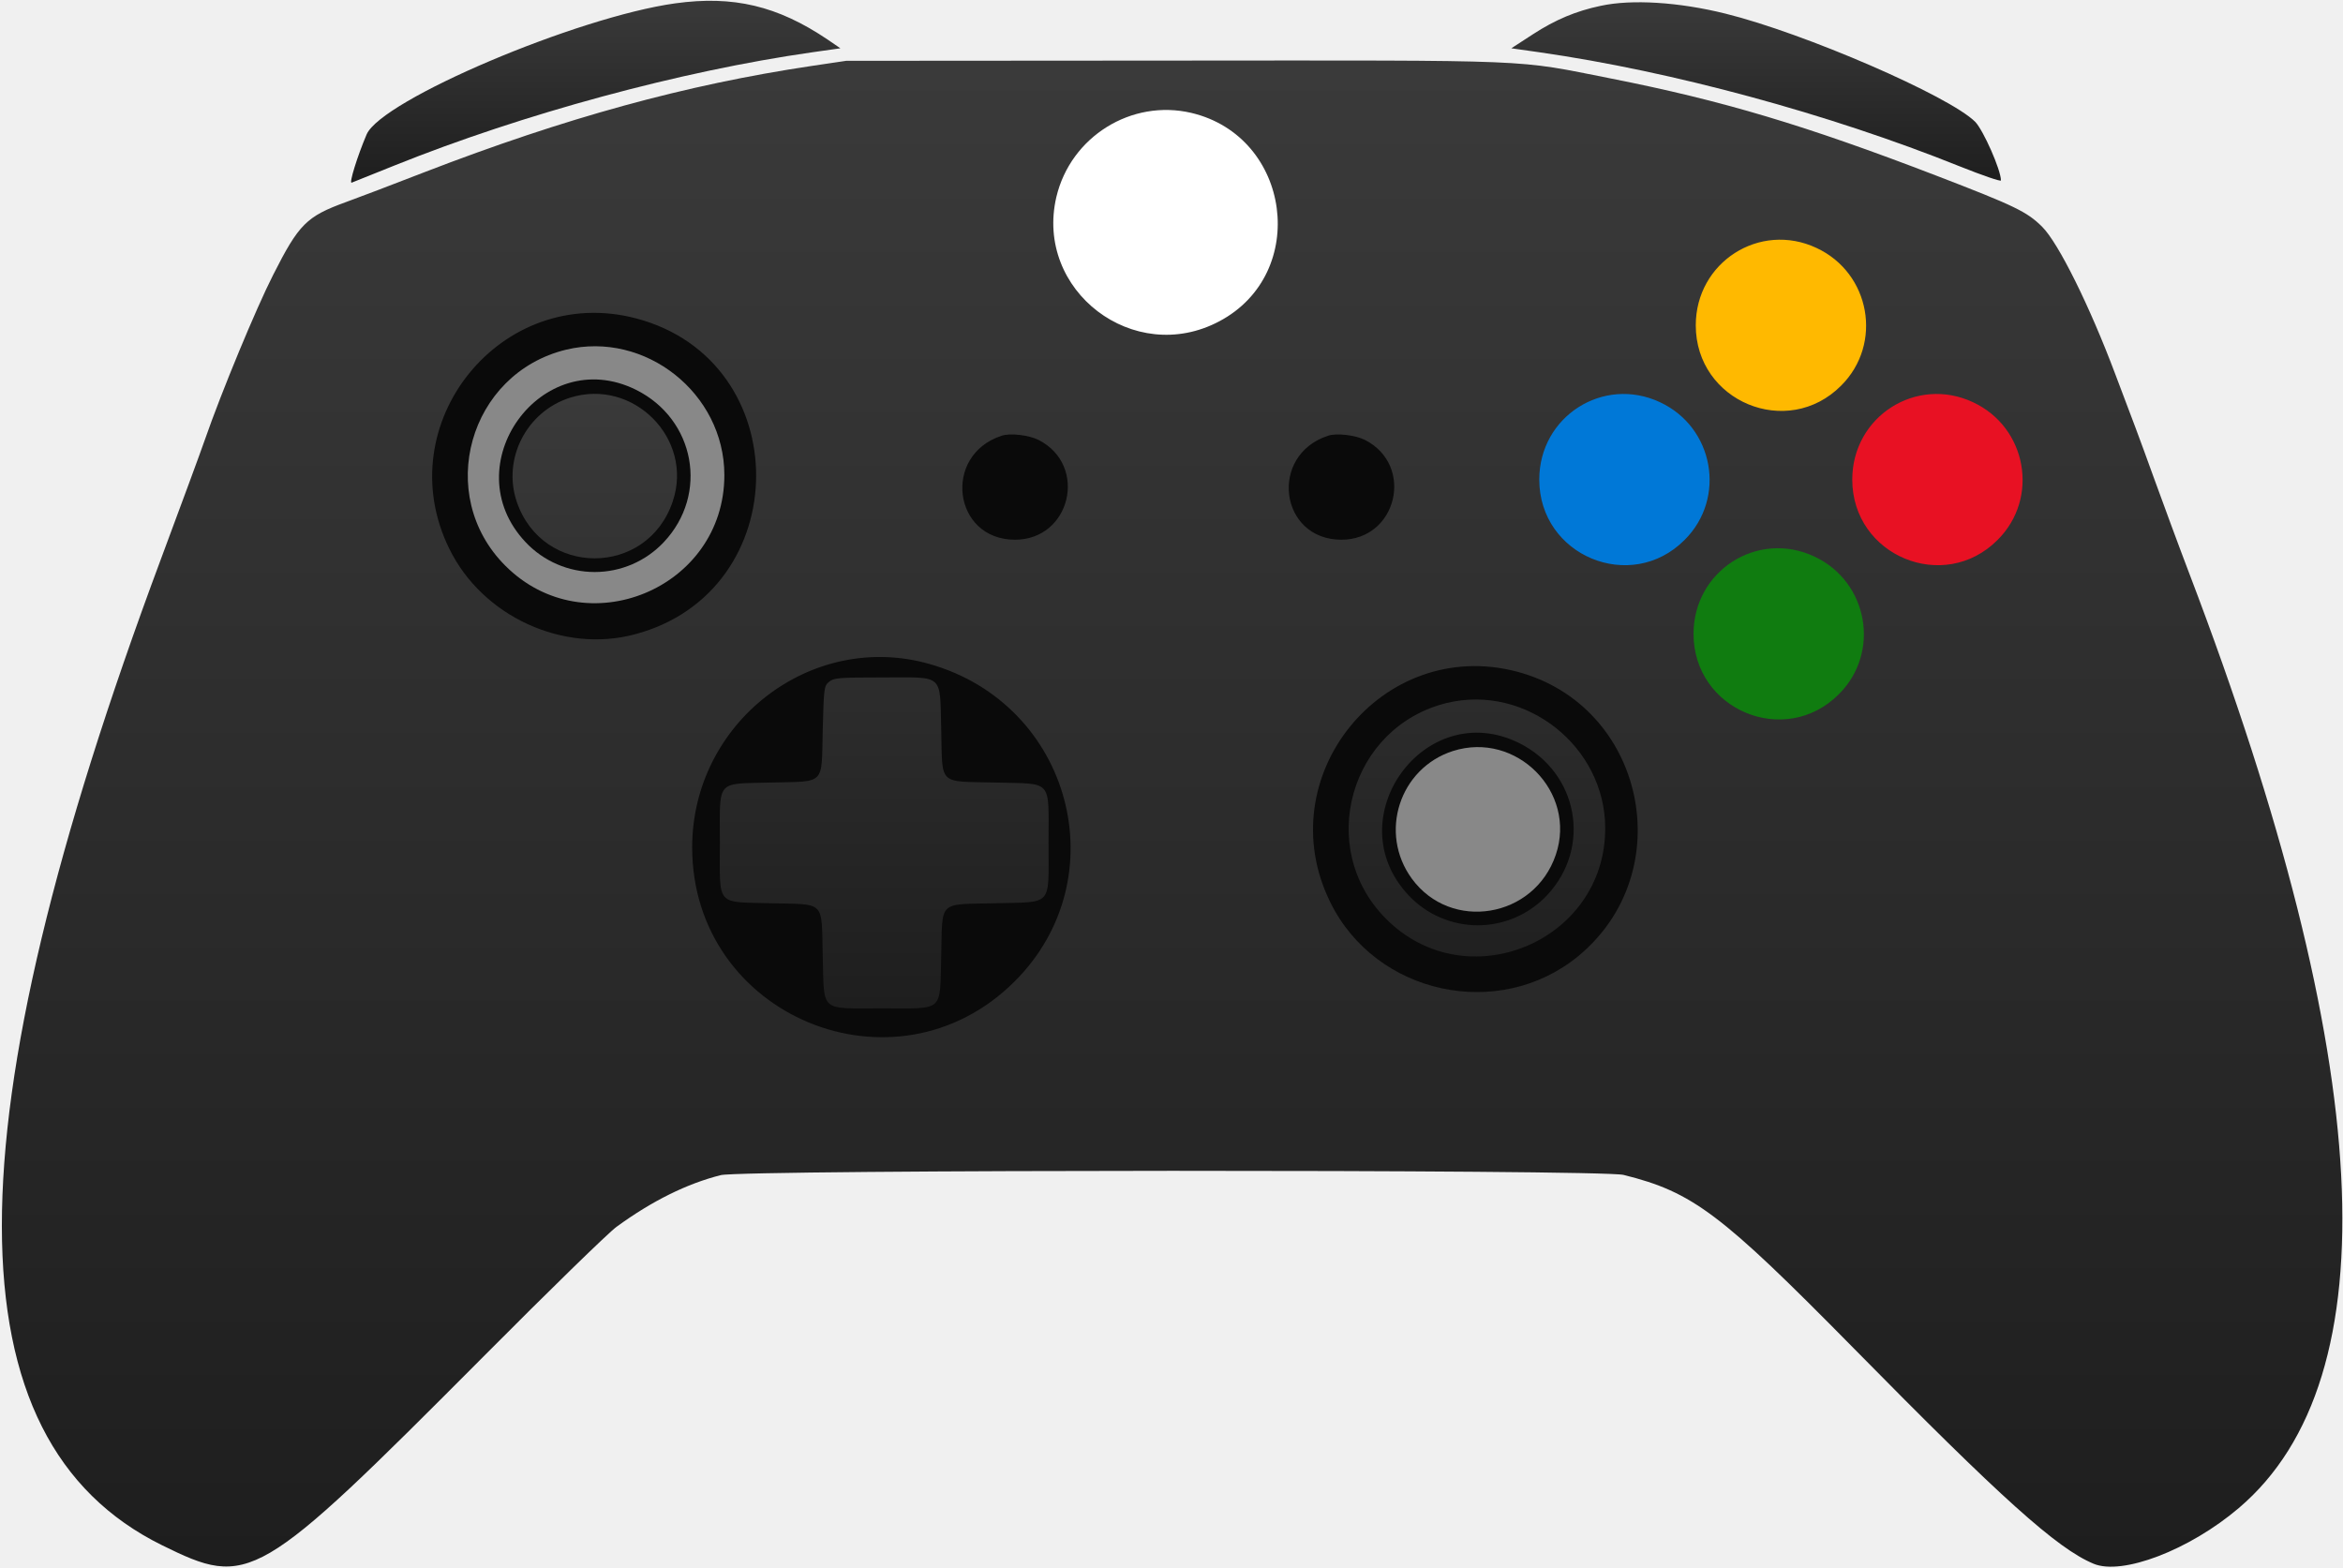
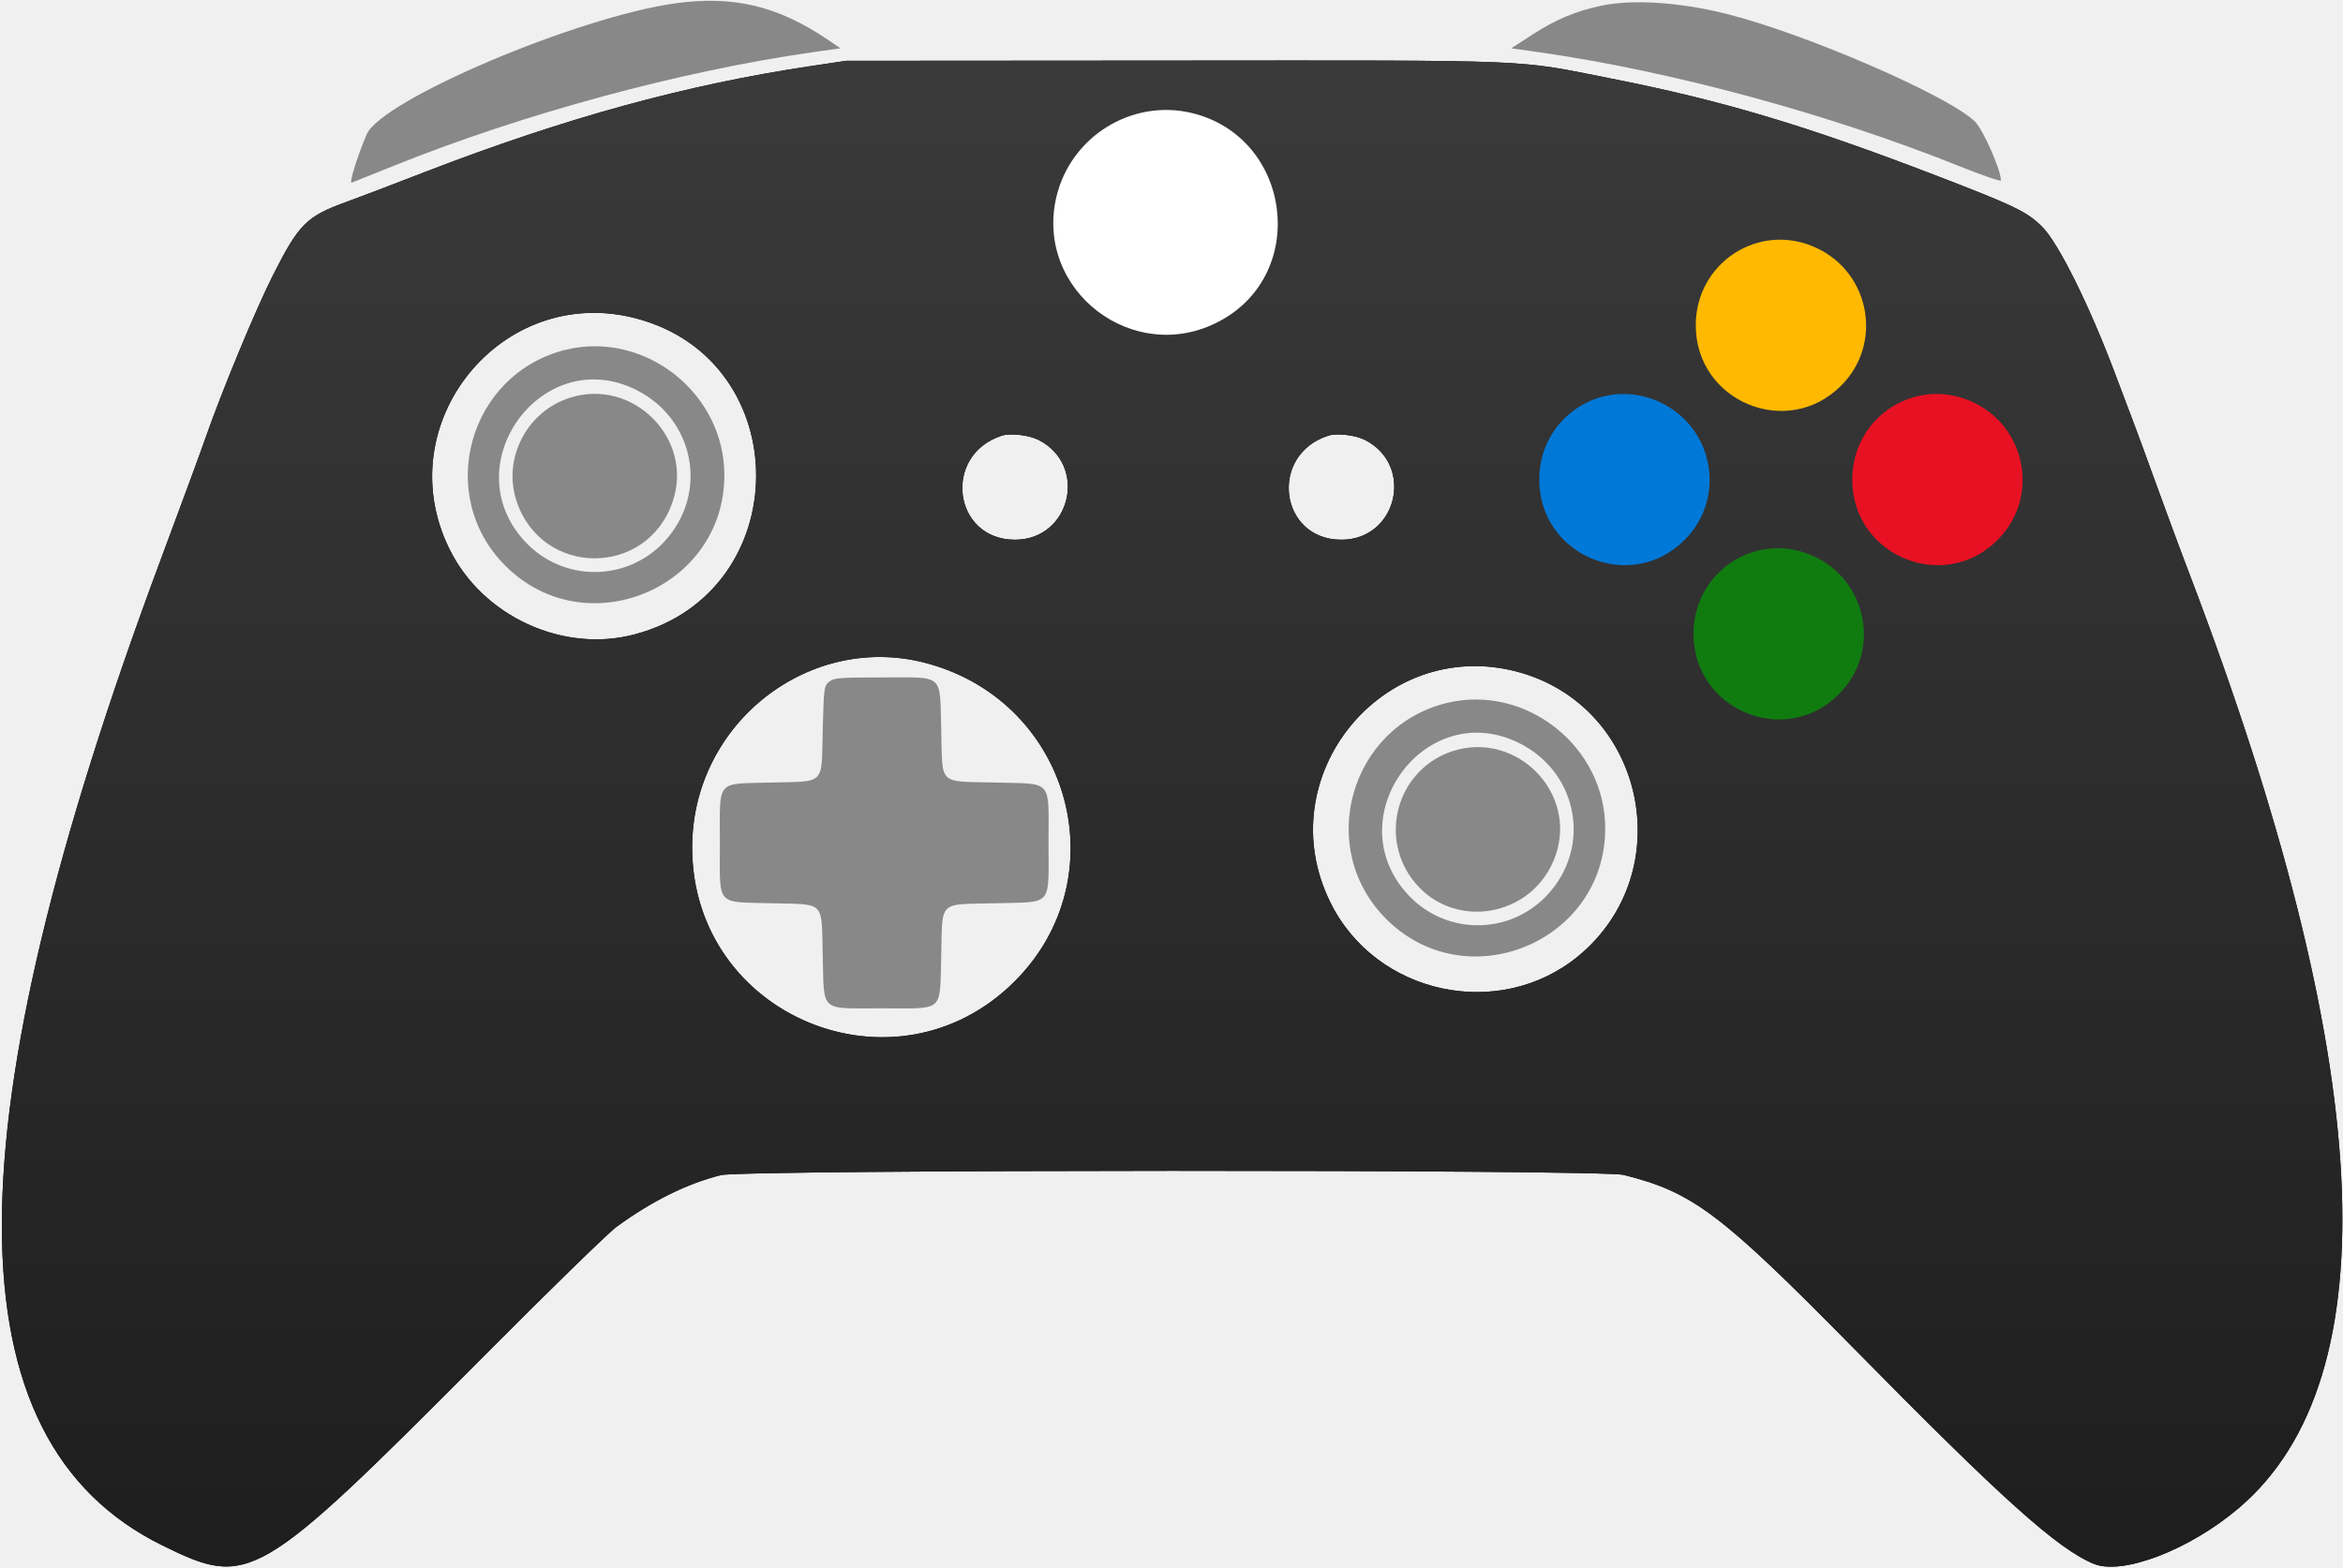
<svg xmlns="http://www.w3.org/2000/svg" width="1397.333" height="934.667" viewBox="0 0 1048 701">
  <defs>
-     <linearGradient id="a" x1="0" x2="0" y1="0" y2="1">
+     <linearGradient id="b" x1="0" x2="0" y1="0" y2="1">
      <stop offset="0%" stop-color="#3a3a3a" />
      <stop offset="100%" stop-color="#1e1e1e" />
    </linearGradient>
+     <clipPath id="a">
+       <path d="M302 1.5c-43.9 6.1-131.3 43.2-138 58.6-4.1 9.6-8 22.1-6.7 21.6 58.4-23.6 76.8-29.7 124.4-41.6 23.6-6 63.4-14.1 81.5-16.7l12.7-1.8-5.7-3.9C347.9 2.7 327.9-2 302 1.5" />
+       <path d="M716 2.6c-11 2.3-20.3 6.2-30.3 12.7l-9.7 6.3 12.7 1.8c57.8 8.3 127.4 27 183.1 49.1 12.7 5.1 23.2 8.8 23.2 8.1 0-4.6-7.9-22.5-11.5-26.1C871.9 42.9 807 14.8 771.8 6.1 750.9.9 729.8-.4 716 2.6" />
+       <path d="M363 29.5C306.7 37.9 252.9 52.7 189.9 77c-14.1 5.5-30 11.5-35.2 13.4-11.4 4.1-16.2 7-21.1 12.8-7.7 8.9-29.2 56.8-41.9 93.3C89.8 202 80.9 226.1 72 250c-95.4 255.8-94.9 394.6 1.5 441.6 38.1 18.6 41.8 16.5 142.5-84.6 29.4-29.6 56.3-55.8 59.8-58.3 15.9-11.6 31.5-19.3 46.6-23.1 10.1-2.5 393.8-2.6 403.8-.1 30.9 7.7 43.6 17.3 102.2 76.9 66.3 67.4 91.7 90.2 108 97 12.8 5.4 42.9-6.1 65-24.9 63-53.4 61.7-179-3.8-367.5-2.6-7.4-5.8-16.7-7.1-20.5-1.4-3.9-6.3-17.1-11-29.5s-11.7-31.3-15.6-42c-3.8-10.7-7.5-20.6-8-22-.6-1.4-3.7-9.5-6.9-18-14-37.6-27.6-65.6-35.5-73.5-6.8-6.8-12.2-9.4-47.3-22.9C807.4 56 770.6 45 720.5 35.1c-43.5-8.6-30.8-8.1-195.7-8l-146.3.1z" />
+     </clipPath>
  </defs>
-   <circle cx="521" cy="99" r="58.1" fill="#0a0a0a" />
-   <circle cx="796" cy="145" r="44.3" fill="#0a0a0a" />
-   <rect width="160.6" height="160.6" x="185.2" y="132.2" fill="#0a0a0a" rx="24.1" />
-   <rect width="94.6" height="94.6" x="218.2" y="165.2" fill="#0a0a0a" rx="14.2" />
-   <circle cx="726" cy="214" r="44.3" fill="#0a0a0a" />
-   <circle cx="866" cy="214" r="44.3" fill="#0a0a0a" />
-   <circle cx="453.5" cy="217.5" r="27.6" fill="#0a0a0a" />
-   <circle cx="599.5" cy="217.5" r="27.6" fill="#0a0a0a" />
-   <circle cx="795" cy="283" r="44.3" fill="#0a0a0a" />
-   <rect width="187" height="187" x="300" y="285" fill="#0a0a0a" rx="28.1" />
-   <rect width="160.6" height="160.6" x="579.2" y="290.2" fill="#0a0a0a" rx="24.1" />
-   <rect width="94.6" height="94.6" x="613.2" y="323.2" fill="#0a0a0a" rx="14.2" />
-   <circle cx="796" cy="145" r="44.3" fill="#ffb900" />
-   <circle cx="726" cy="214" r="44.3" fill="#0078d7" />
-   <circle cx="866" cy="214" r="44.3" fill="#e81123" />
-   <circle cx="795" cy="283" r="44.3" fill="#107c10" />
-   <circle cx="521" cy="99" r="58.1" fill="#fff" />
-   <path fill="url(#a)" d="M302 1.5c-43.9 6.1-131.3 43.2-138 58.6-4.1 9.6-8 22.1-6.7 21.6.7-.3 9.3-3.7 19.2-7.7C234 50.9 304.4 31.8 363.2 23.4l12.7-1.8-5.7-3.9C347.8 2.6 328-2.1 302 1.5m414 1.1c-11 2.3-20.3 6.2-30.3 12.7l-9.7 6.3 12.7 1.8c59.2 8.5 129.3 27.5 187.6 50.9 10.5 4.2 18.7 7 18.7 6.4 0-4.7-7.9-22.5-11.5-26.2C871.9 42.9 807 14.8 771.8 6.1 750.9.9 729.8-.4 716 2.6" />
-   <path fill="url(#a)" d="M363 29.5C306.7 37.9 252.9 52.7 189.9 77c-14.1 5.5-30 11.5-35.2 13.4-17.6 6.4-21 9.8-32.5 32.5-7.6 14.9-23.1 52.3-30.5 73.6C89.8 202 80.9 226.1 72 250c-95 254.7-94.9 394 .4 441.1 39.2 19.3 42.4 17.5 143.6-84.1 29.4-29.6 56.3-55.8 59.8-58.3 15.9-11.6 31.5-19.3 46.6-23.1 10.1-2.5 393.8-2.6 403.8-.1 31 7.7 43.5 17.2 102.8 77.4 66.1 67.2 91.1 89.7 107.4 96.5 12.8 5.4 42.9-6.1 65-24.9 68.4-58.1 61-199.9-22-417.6-4.7-12.3-11.8-31.6-15.9-42.9-6.9-19.1-9.3-25.4-17.3-46.5-11.6-30.9-25.5-58.8-32.7-66-6.8-6.8-12.2-9.4-47.3-22.9C807.4 56 770.6 45 720.5 35.1c-43.5-8.6-30.8-8.1-195.7-8l-146.3.1zm169.9 21c44.7 10.6 52.9 71.8 12.5 93.2-38.2 20.3-82.7-13.7-72.9-55.6 6.4-27 33.6-43.9 60.4-37.6m279.6 60.4c24.1 11.2 29.8 42.9 11 61.6-24 24.1-65 7.1-65-27 0-28.2 28.6-46.5 54-34.6m-528 31.5c71.9 18.9 71.5 122.2-.5 141.3-32.1 8.6-68.2-8-83-38.2-27.6-56 23.3-118.9 83.5-103.1m458 37.5c24.1 11.2 29.8 42.9 11 61.6-24 24.1-65 7.1-65-27 0-28.2 28.6-46.5 54-34.6m140 0c24.1 11.2 29.8 42.9 11 61.6-24 24.1-65 7.1-65-27 0-28.2 28.6-46.5 54-34.6m-417.9 16.9c22.2 11.4 14.3 44.6-10.6 44.6-27.7 0-32.6-37.8-6-46.5 3.8-1.3 12.3-.3 16.6 1.9m146 0c22.2 11.4 14.3 44.6-10.6 44.6-27.7 0-32.6-37.8-6-46.5 3.8-1.3 12.3-.3 16.6 1.9m200.9 52.1c24.1 11.2 29.8 42.9 11 61.6-24 24.1-65 7.1-65-27 0-28.2 28.6-46.5 54-34.6M415.8 297c63.4 18 84.3 95.7 38.1 141.9-53.4 53.4-144.3 15.7-144.3-59.9 0-55.9 53.3-97.1 106.2-82m262.7 3.4c57.2 15.1 73.2 89.4 27.5 127.2-35.5 29.2-90.7 17.3-111-24.1-27.6-56 23.3-118.9 83.5-103.1" />
-   <path fill="url(#a)" d="M254.9 177.9c-19.4 6.2-30.2 27.3-23.8 46.4 11.4 33.9 58.4 33.9 69.8 0 9.5-28.1-17.7-55.4-46-46.4m116 127c-2.3 1.9-2.4 2.4-2.9 21.5-.6 25.1 1.5 23-23.1 23.6-25 .7-22.9-1.8-22.9 27s-2.1 26.3 22.9 27c24.6.6 22.5-1.5 23.1 23.6.7 25.5-1.7 23.4 26.5 23.4s25.8 2.1 26.5-23.4c.6-25.2-1.7-23 24.1-23.6 26.1-.7 23.9 1.9 23.9-27s2.2-26.3-23.9-27c-25.8-.6-23.5 1.6-24.1-23.6-.7-25.5 1.7-23.4-26.5-23.4-19.4 0-21.5.2-23.6 1.9m276.3 9.5c-43.5 10.6-58.8 65-27.2 96.6 35.9 36 98 10.3 98-40.5 0-36.6-35.4-64.6-70.8-56.1m32.2 17.9c26.6 13.2 32.7 46.8 12.5 68.2a42.436 42.436 0 0 1-61.8 0c-32.4-34.3 7.1-89 49.3-68.2" />
-   <path fill="#888" d="M253.2 156.4c-43.5 10.6-58.8 65-27.2 96.6 35.9 36 98 10.3 98-40.5 0-36.6-35.4-64.6-70.8-56.1m31.2 17.9c26.6 13.2 32.7 46.8 12.5 68.2a42.436 42.436 0 0 1-61.8 0c-32.4-34.3 7.1-89 49.3-68.2M649.9 335.9c-24 7.7-33.3 36.7-18.4 57.1 17.5 23.9 54.8 17.7 64.4-10.7 9.5-28.1-17.7-55.4-46-46.4" />
+   <path fill="#0a0a0a" d="M363 29.5C306.7 37.9 252.9 52.7 189.9 77c-14.1 5.5-30 11.5-35.2 13.4-17.6 6.4-21 9.8-32.5 32.5-7.6 14.9-23.1 52.3-30.5 73.6C89.8 202 80.9 226.1 72 250c-95 254.7-94.9 394 .4 441.1 39.2 19.3 42.4 17.5 143.6-84.1 29.4-29.6 56.3-55.8 59.8-58.3 15.9-11.6 31.5-19.3 46.6-23.1 10.1-2.5 393.8-2.6 403.8-.1 31 7.7 43.5 17.2 102.8 77.4 66.1 67.2 91.1 89.7 107.4 96.5 12.8 5.4 42.9-6.1 65-24.9 68.4-58.1 61-199.9-22-417.6-4.7-12.3-11.8-31.6-15.9-42.9-6.9-19.1-9.3-25.4-17.3-46.5-11.6-30.9-25.5-58.8-32.7-66-6.8-6.8-12.2-9.4-47.3-22.9C807.4 56 770.6 45 720.5 35.1c-43.5-8.6-30.8-8.1-195.7-8l-146.3.1zm169.9 21c44.7 10.6 52.9 71.8 12.5 93.2-38.2 20.3-82.7-13.7-72.9-55.6 6.4-27 33.6-43.9 60.4-37.6m279.6 60.4c24.1 11.2 29.8 42.9 11 61.6-24 24.1-65 7.1-65-27 0-28.2 28.6-46.5 54-34.6m-528 31.5c71.9 18.9 71.5 122.2-.5 141.3-32.1 8.6-68.2-8-83-38.2-27.6-56 23.3-118.9 83.5-103.1m458 37.5c24.1 11.2 29.8 42.9 11 61.6-24 24.1-65 7.1-65-27 0-28.2 28.6-46.5 54-34.6m140 0c24.1 11.2 29.8 42.9 11 61.6-24 24.1-65 7.1-65-27 0-28.2 28.6-46.5 54-34.6m-417.9 16.9c22.2 11.4 14.3 44.6-10.6 44.6-27.7 0-32.6-37.8-6-46.5 3.8-1.3 12.3-.3 16.6 1.9m146 0c22.2 11.4 14.3 44.6-10.6 44.6-27.7 0-32.6-37.8-6-46.5 3.8-1.3 12.3-.3 16.6 1.9m200.9 52.1c24.1 11.2 29.8 42.9 11 61.6-24 24.1-65 7.1-65-27 0-28.2 28.6-46.5 54-34.6M415.8 297c63.4 18 84.3 95.7 38.1 141.9-53.4 53.4-144.3 15.7-144.3-59.9 0-55.9 53.3-97.1 106.2-82m262.7 3.4c57.2 15.1 73.2 89.4 27.5 127.2-35.5 29.2-90.7 17.3-111-24.1-27.6-56 23.3-118.9 83.5-103.1" />
+   <g clip-path="url(#a)">
+     <circle cx="796" cy="145" r="46.2" fill="#ffb900" />
+     <circle cx="726" cy="214" r="46.2" fill="#0078d7" />
+     <circle cx="866" cy="214" r="46.2" fill="#e81123" />
+     <circle cx="795" cy="283" r="46.2" fill="#107c10" />
+     <circle cx="521" cy="99" r="60.6" fill="#fff" />
+   </g>
+   <path fill="url(#b)" d="M363 29.5C306.7 37.9 252.9 52.7 189.9 77c-14.1 5.5-30 11.5-35.2 13.4-17.6 6.4-21 9.8-32.5 32.5-7.6 14.9-23.1 52.3-30.5 73.6C89.8 202 80.9 226.1 72 250c-95 254.7-94.9 394 .4 441.1 39.2 19.3 42.4 17.5 143.6-84.1 29.4-29.6 56.3-55.8 59.8-58.3 15.9-11.6 31.5-19.3 46.6-23.1 10.1-2.5 393.8-2.6 403.8-.1 31 7.7 43.5 17.2 102.8 77.4 66.1 67.2 91.1 89.7 107.4 96.5 12.8 5.4 42.9-6.1 65-24.9 68.4-58.1 61-199.9-22-417.6-4.7-12.3-11.8-31.6-15.9-42.9-6.9-19.1-9.3-25.4-17.3-46.5-11.6-30.9-25.5-58.8-32.7-66-6.8-6.8-12.2-9.4-47.3-22.9C807.4 56 770.6 45 720.5 35.1c-43.5-8.6-30.8-8.1-195.7-8l-146.3.1zm169.9 21c44.7 10.6 52.9 71.8 12.5 93.2-38.2 20.3-82.7-13.7-72.9-55.6 6.4-27 33.6-43.9 60.4-37.6m279.6 60.4c24.1 11.2 29.8 42.9 11 61.6-24 24.1-65 7.1-65-27 0-28.2 28.6-46.5 54-34.6m-528 31.5c71.9 18.9 71.5 122.2-.5 141.3-32.1 8.6-68.2-8-83-38.2-27.6-56 23.3-118.9 83.5-103.1m458 37.5c24.1 11.2 29.8 42.9 11 61.6-24 24.1-65 7.1-65-27 0-28.2 28.6-46.5 54-34.6m140 0c24.1 11.2 29.8 42.9 11 61.6-24 24.1-65 7.1-65-27 0-28.2 28.6-46.5 54-34.6m-417.9 16.9c22.2 11.4 14.3 44.6-10.6 44.6-27.7 0-32.6-37.8-6-46.5 3.8-1.3 12.3-.3 16.6 1.9m146 0c22.2 11.4 14.3 44.6-10.6 44.6-27.7 0-32.6-37.8-6-46.5 3.8-1.3 12.3-.3 16.6 1.9m200.9 52.1c24.1 11.2 29.8 42.9 11 61.6-24 24.1-65 7.1-65-27 0-28.2 28.6-46.5 54-34.6M415.8 297c63.4 18 84.3 95.7 38.1 141.9-53.4 53.4-144.3 15.7-144.3-59.9 0-55.9 53.3-97.1 106.2-82m262.7 3.4c57.2 15.1 73.2 89.4 27.5 127.2-35.5 29.2-90.7 17.3-111-24.1-27.6-56 23.3-118.9 83.5-103.1" />
+   <path fill="#888" d="M302 1.5c-43.9 6.1-131.3 43.2-138 58.6-4.1 9.6-8 22.1-6.7 21.6.7-.3 9.3-3.7 19.2-7.7C234 50.9 304.4 31.8 363.2 23.4l12.7-1.8-5.7-3.9C347.8 2.6 328-2.1 302 1.5" />
+   <path fill="#888" d="M716 2.6c-11 2.3-20.3 6.2-30.3 12.7l-9.7 6.3 12.7 1.8c59.2 8.5 129.3 27.5 187.6 50.9 10.5 4.2 18.7 7 18.7 6.4 0-4.7-7.9-22.5-11.5-26.2C871.9 42.9 807 14.8 771.8 6.1 750.9.9 729.8-.4 716 2.6" />
+   <path fill="#888" d="M253.2 156.4c-43.5 10.6-58.8 65-27.2 96.6 35.9 36 98 10.3 98-40.5 0-36.6-35.4-64.6-70.8-56.1m31.2 17.9c26.6 13.2 32.7 46.8 12.5 68.2a42.436 42.436 0 0 1-61.8 0c-32.4-34.3 7.1-89 49.3-68.2" />
+   <path fill="#888" d="M254.9 177.9c-19.4 6.2-30.2 27.3-23.8 46.4 11.4 33.9 58.4 33.9 69.8 0 9.5-28.1-17.7-55.4-46-46.4" />
+   <path fill="#888" d="M370.9 304.9c-2.3 1.9-2.4 2.4-2.9 21.5-.6 25.1 1.5 23-23.1 23.6-25 .7-22.9-1.8-22.9 27s-2.1 26.3 22.9 27c24.6.6 22.5-1.5 23.1 23.6.7 25.5-1.7 23.4 26.5 23.4s25.8 2.1 26.5-23.4c.6-25.2-1.7-23 24.1-23.6 26.1-.7 23.9 1.9 23.9-27s2.2-26.3-23.9-27c-25.8-.6-23.5 1.6-24.1-23.6-.7-25.5 1.7-23.4-26.5-23.4-19.4 0-21.5.2-23.6 1.9" />
+   <path fill="#888" d="M647.2 314.4c-43.5 10.6-58.8 65-27.2 96.6 35.9 36 98 10.3 98-40.5 0-36.6-35.4-64.6-70.8-56.1m32.2 17.9c26.6 13.2 32.7 46.8 12.5 68.2a42.436 42.436 0 0 1-61.8 0c-32.4-34.3 7.1-89 49.3-68.2" />
+   <path fill="#888" d="M649.9 335.9c-24 7.7-33.3 36.7-18.4 57.1 17.5 23.9 54.8 17.7 64.4-10.7 9.5-28.1-17.7-55.4-46-46.4" />
</svg>
